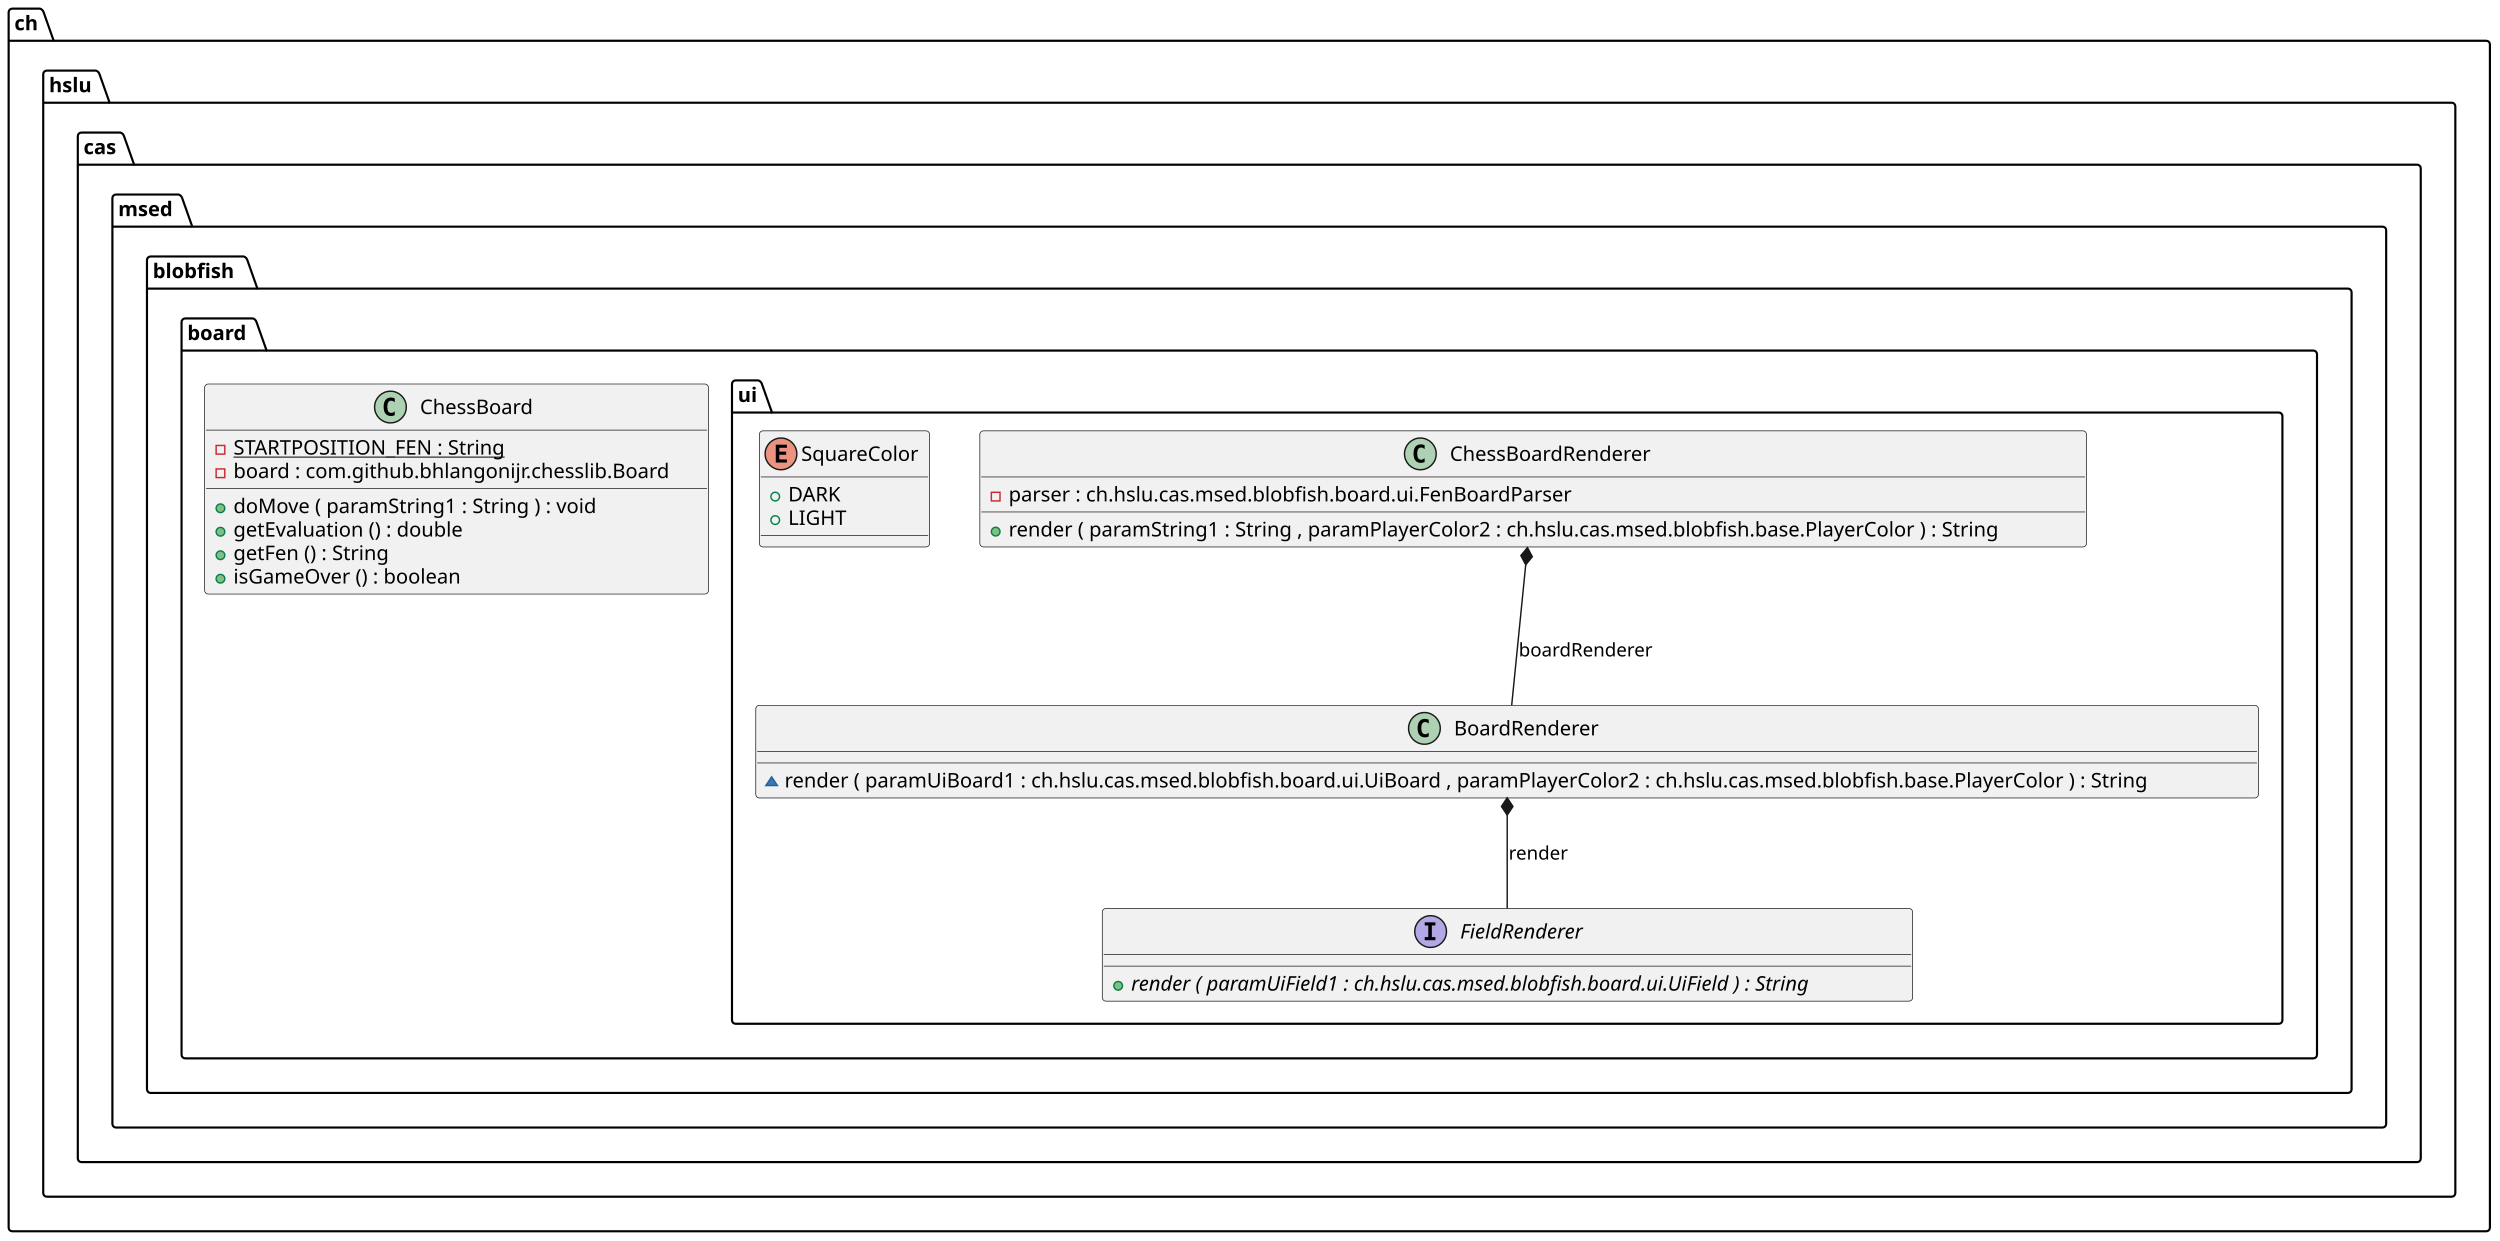
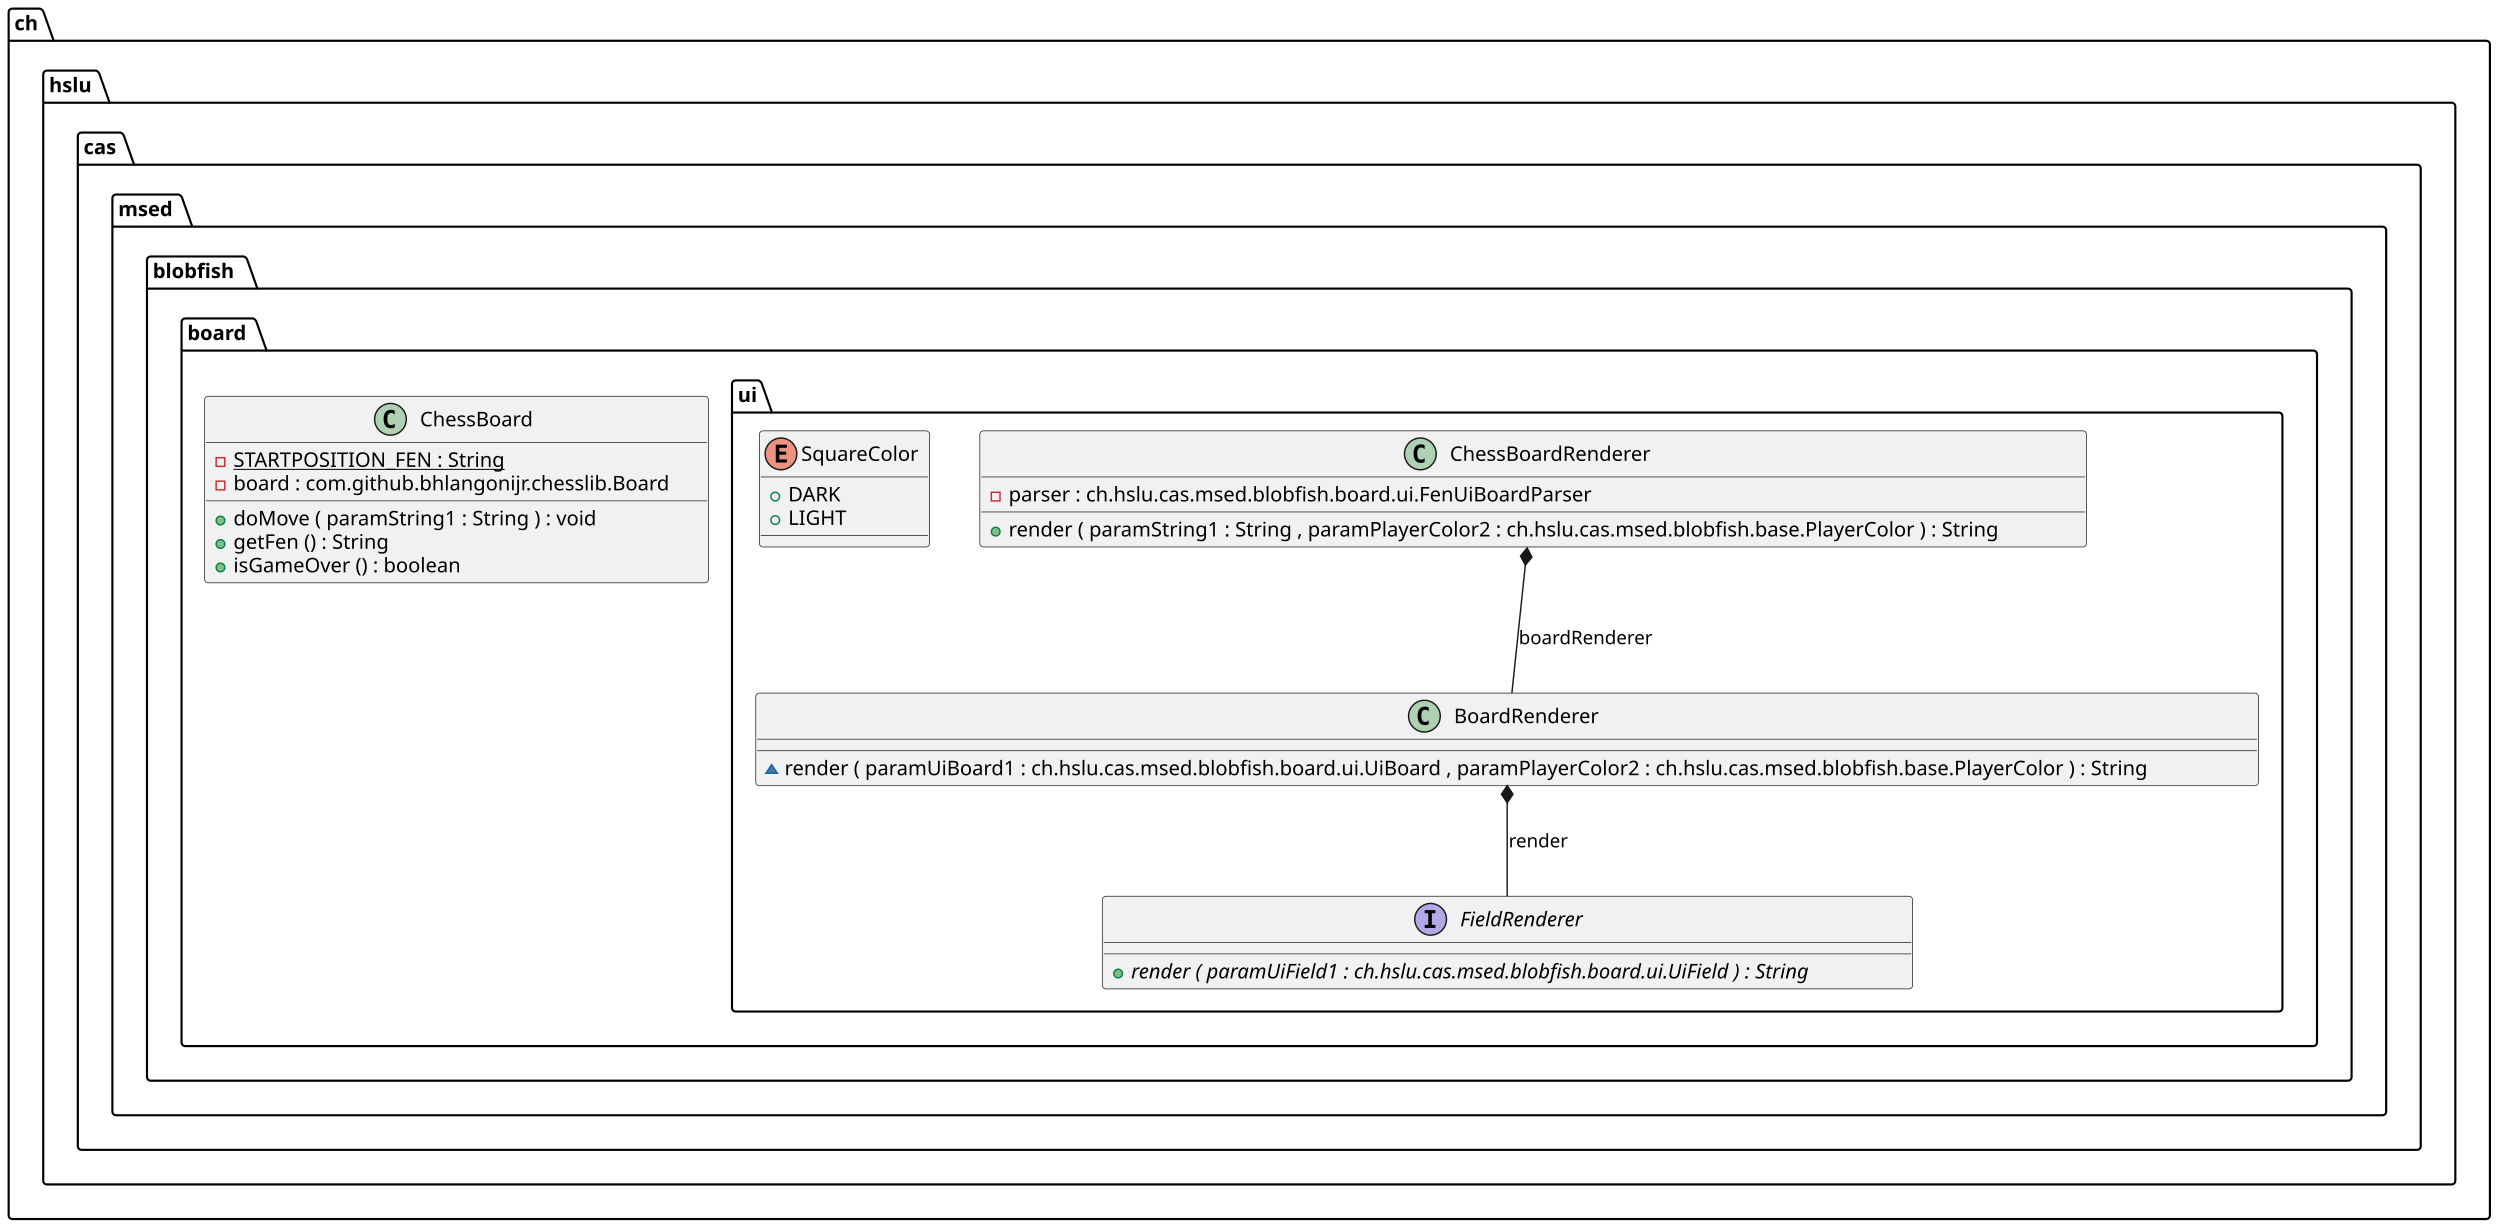
- <svg xmlns="http://www.w3.org/2000/svg" contentStyleType="text/css" data-diagram-type="CLASS" height="861px" preserveAspectRatio="none" style="width:1735px;height:861px;background:#FFFFFF;" version="1.1" viewBox="0 0 1735 861" width="1735px" zoomAndPan="magnify">
+ <svg xmlns="http://www.w3.org/2000/svg" contentStyleType="text/css" data-diagram-type="CLASS" height="853px" preserveAspectRatio="none" style="width:1735px;height:853px;background:#FFFFFF;" version="1.1" viewBox="0 0 1735 853" width="1735px" zoomAndPan="magnify">
  <defs />
  <g>
    <g class="cluster" data-entity="ch" data-source-line="2" data-uid="ent0003" id="cluster_ch">
-       <path d="M8.5,6 L27.766,6 A3.75,3.75 0 0 1 30.266,8.5 L37.266,28.297 L1725.5,28.297 A2.5,2.5 0 0 1 1728,30.797 L1728,852 A2.5,2.5 0 0 1 1725.5,854.5 L8.5,854.5 A2.5,2.5 0 0 1 6,852 L6,8.5 A2.5,2.5 0 0 1 8.5,6" fill="none" style="stroke:#000000;stroke-width:1.5;" />
+       <path d="M8.5,6 L27.766,6 A3.75,3.75 0 0 1 30.266,8.5 L37.266,28.297 L1725.5,28.297 A2.5,2.5 0 0 1 1728,30.797 L1728,843.5 A2.5,2.5 0 0 1 1725.5,846 L8.5,846 A2.5,2.5 0 0 1 6,843.5 L6,8.5 A2.5,2.5 0 0 1 8.5,6" fill="none" style="stroke:#000000;stroke-width:1.5;" />
      <line style="stroke:#000000;stroke-width:1.5;" x1="6" x2="37.266" y1="28.297" y2="28.297" />
      <text fill="#000000" font-family="sans-serif" font-size="14" font-weight="bold" lengthAdjust="spacing" textLength="18.266" x="10" y="20.995">ch</text>
    </g>
    <g class="cluster" data-entity="hslu" data-source-line="2" data-uid="ent0004" id="cluster_hslu">
-       <path d="M32.5,49 L66.565,49 A3.75,3.75 0 0 1 69.065,51.5 L76.065,71.297 L1701.5,71.297 A2.5,2.5 0 0 1 1704,73.797 L1704,828 A2.5,2.5 0 0 1 1701.5,830.5 L32.5,830.5 A2.5,2.5 0 0 1 30,828 L30,51.5 A2.5,2.5 0 0 1 32.5,49" fill="none" style="stroke:#000000;stroke-width:1.5;" />
+       <path d="M32.5,49 L66.565,49 A3.75,3.75 0 0 1 69.065,51.5 L76.065,71.297 L1701.5,71.297 A2.5,2.5 0 0 1 1704,73.797 L1704,819.5 A2.5,2.5 0 0 1 1701.5,822 L32.5,822 A2.5,2.5 0 0 1 30,819.5 L30,51.5 A2.5,2.5 0 0 1 32.5,49" fill="none" style="stroke:#000000;stroke-width:1.5;" />
      <line style="stroke:#000000;stroke-width:1.5;" x1="30" x2="76.065" y1="71.297" y2="71.297" />
      <text fill="#000000" font-family="sans-serif" font-size="14" font-weight="bold" lengthAdjust="spacing" textLength="33.065" x="34" y="63.995">hslu</text>
    </g>
    <g class="cluster" data-entity="cas" data-source-line="2" data-uid="ent0005" id="cluster_cas">
-       <path d="M56.5,92 L83.579,92 A3.75,3.75 0 0 1 86.079,94.5 L93.079,114.297 L1677.5,114.297 A2.5,2.5 0 0 1 1680,116.797 L1680,804 A2.5,2.5 0 0 1 1677.5,806.5 L56.5,806.5 A2.5,2.5 0 0 1 54,804 L54,94.5 A2.5,2.5 0 0 1 56.5,92" fill="none" style="stroke:#000000;stroke-width:1.5;" />
+       <path d="M56.5,92 L83.579,92 A3.75,3.75 0 0 1 86.079,94.5 L93.079,114.297 L1677.5,114.297 A2.5,2.5 0 0 1 1680,116.797 L1680,795.5 A2.5,2.5 0 0 1 1677.5,798 L56.5,798 A2.5,2.5 0 0 1 54,795.5 L54,94.5 A2.5,2.5 0 0 1 56.5,92" fill="none" style="stroke:#000000;stroke-width:1.5;" />
      <line style="stroke:#000000;stroke-width:1.5;" x1="54" x2="93.079" y1="114.297" y2="114.297" />
      <text fill="#000000" font-family="sans-serif" font-size="14" font-weight="bold" lengthAdjust="spacing" textLength="26.079" x="58" y="106.995">cas</text>
    </g>
    <g class="cluster" data-entity="msed" data-source-line="2" data-uid="ent0006" id="cluster_msed">
-       <path d="M80.5,135 L123.938,135 A3.75,3.75 0 0 1 126.438,137.5 L133.438,157.297 L1653.5,157.297 A2.5,2.5 0 0 1 1656,159.797 L1656,780 A2.5,2.5 0 0 1 1653.5,782.5 L80.5,782.5 A2.5,2.5 0 0 1 78,780 L78,137.5 A2.5,2.5 0 0 1 80.5,135" fill="none" style="stroke:#000000;stroke-width:1.5;" />
+       <path d="M80.5,135 L123.938,135 A3.75,3.75 0 0 1 126.438,137.5 L133.438,157.297 L1653.5,157.297 A2.5,2.5 0 0 1 1656,159.797 L1656,771.5 A2.5,2.5 0 0 1 1653.5,774 L80.5,774 A2.5,2.5 0 0 1 78,771.5 L78,137.5 A2.5,2.5 0 0 1 80.5,135" fill="none" style="stroke:#000000;stroke-width:1.5;" />
      <line style="stroke:#000000;stroke-width:1.5;" x1="78" x2="133.438" y1="157.297" y2="157.297" />
      <text fill="#000000" font-family="sans-serif" font-size="14" font-weight="bold" lengthAdjust="spacing" textLength="42.438" x="82" y="149.995">msed</text>
    </g>
    <g class="cluster" data-entity="blobfish" data-source-line="2" data-uid="ent0007" id="cluster_blobfish">
-       <path d="M104.5,178 L169.149,178 A3.75,3.75 0 0 1 171.649,180.5 L178.649,200.297 L1629.5,200.297 A2.5,2.5 0 0 1 1632,202.797 L1632,756 A2.5,2.5 0 0 1 1629.5,758.5 L104.5,758.5 A2.5,2.5 0 0 1 102,756 L102,180.5 A2.5,2.5 0 0 1 104.5,178" fill="none" style="stroke:#000000;stroke-width:1.5;" />
+       <path d="M104.5,178 L169.149,178 A3.75,3.75 0 0 1 171.649,180.5 L178.649,200.297 L1629.5,200.297 A2.5,2.5 0 0 1 1632,202.797 L1632,747.5 A2.5,2.5 0 0 1 1629.5,750 L104.5,750 A2.5,2.5 0 0 1 102,747.5 L102,180.5 A2.5,2.5 0 0 1 104.5,178" fill="none" style="stroke:#000000;stroke-width:1.5;" />
      <line style="stroke:#000000;stroke-width:1.5;" x1="102" x2="178.649" y1="200.297" y2="200.297" />
      <text fill="#000000" font-family="sans-serif" font-size="14" font-weight="bold" lengthAdjust="spacing" textLength="63.649" x="106" y="192.995">blobfish</text>
    </g>
    <g class="cluster" data-entity="board" data-source-line="2" data-uid="ent0008" id="cluster_board">
-       <path d="M128.5,221 L175.513,221 A3.75,3.75 0 0 1 178.013,223.5 L185.013,243.297 L1605.5,243.297 A2.5,2.5 0 0 1 1608,245.797 L1608,732 A2.5,2.5 0 0 1 1605.5,734.5 L128.5,734.5 A2.5,2.5 0 0 1 126,732 L126,223.5 A2.5,2.5 0 0 1 128.5,221" fill="none" style="stroke:#000000;stroke-width:1.5;" />
+       <path d="M128.5,221 L175.513,221 A3.75,3.75 0 0 1 178.013,223.5 L185.013,243.297 L1605.5,243.297 A2.5,2.5 0 0 1 1608,245.797 L1608,723.5 A2.5,2.5 0 0 1 1605.5,726 L128.5,726 A2.5,2.5 0 0 1 126,723.5 L126,223.5 A2.5,2.5 0 0 1 128.5,221" fill="none" style="stroke:#000000;stroke-width:1.5;" />
      <line style="stroke:#000000;stroke-width:1.5;" x1="126" x2="185.013" y1="243.297" y2="243.297" />
      <text fill="#000000" font-family="sans-serif" font-size="14" font-weight="bold" lengthAdjust="spacing" textLength="46.013" x="130" y="235.995">board</text>
    </g>
-     <g class="cluster" data-entity="ui" data-source-line="12" data-uid="ent0010" id="cluster_ui">
-       <path d="M510.5,264 L526.266,264 A3.75,3.75 0 0 1 528.766,266.5 L535.766,286.297 L1581.5,286.297 A2.5,2.5 0 0 1 1584,288.797 L1584,708 A2.5,2.5 0 0 1 1581.5,710.5 L510.5,710.5 A2.5,2.5 0 0 1 508,708 L508,266.5 A2.5,2.5 0 0 1 510.5,264" fill="none" style="stroke:#000000;stroke-width:1.5;" />
+     <g class="cluster" data-entity="ui" data-source-line="11" data-uid="ent0010" id="cluster_ui">
+       <path d="M510.5,264 L526.266,264 A3.75,3.75 0 0 1 528.766,266.5 L535.766,286.297 L1581.5,286.297 A2.5,2.5 0 0 1 1584,288.797 L1584,699.5 A2.5,2.5 0 0 1 1581.5,702 L510.5,702 A2.5,2.5 0 0 1 508,699.5 L508,266.5 A2.5,2.5 0 0 1 510.5,264" fill="none" style="stroke:#000000;stroke-width:1.5;" />
      <line style="stroke:#000000;stroke-width:1.5;" x1="508" x2="535.766" y1="286.297" y2="286.297" />
      <text fill="#000000" font-family="sans-serif" font-size="14" font-weight="bold" lengthAdjust="spacing" textLength="14.766" x="512" y="278.995">ui</text>
    </g>
    <g class="entity" data-entity="ChessBoard" data-source-line="2" data-uid="ent0002" id="entity_ChessBoard">
-       <rect fill="#F1F1F1" height="145.781" rx="2.5" ry="2.5" style="stroke:#181818;stroke-width:0.5;" width="349.682" x="142" y="266.5" />
-       <ellipse cx="270.97" cy="282.5" fill="#ADD1B2" rx="11" ry="11" style="stroke:#181818;stroke-width:1;" />
-       <path d="M273.939,288.141 Q273.361,288.438 272.72,288.578 Q272.08,288.734 271.377,288.734 Q268.877,288.734 267.548,287.094 Q266.236,285.438 266.236,282.312 Q266.236,279.188 267.548,277.531 Q268.877,275.875 271.377,275.875 Q272.08,275.875 272.72,276.031 Q273.377,276.188 273.939,276.484 L273.939,279.203 Q273.314,278.625 272.72,278.359 Q272.127,278.078 271.502,278.078 Q270.158,278.078 269.47,279.156 Q268.783,280.219 268.783,282.312 Q268.783,284.406 269.47,285.484 Q270.158,286.547 271.502,286.547 Q272.127,286.547 272.72,286.281 Q273.314,286 273.939,285.422 L273.939,288.141 Z " fill="#000000" />
-       <text fill="#000000" font-family="sans-serif" font-size="14" lengthAdjust="spacing" textLength="83.241" x="291.47" y="287.347">ChessBoard</text>
-       <line style="stroke:#181818;stroke-width:0.5;" x1="143" x2="490.682" y1="298.5" y2="298.5" />
-       <rect fill="none" height="6" style="stroke:#C82930;stroke-width:1;" width="6" x="150" y="309.148" />
-       <text fill="#000000" font-family="sans-serif" font-size="14" lengthAdjust="spacing" text-decoration="underline" textLength="201.715" x="162" y="315.495">STARTPOSITION_FEN : String</text>
-       <rect fill="none" height="6" style="stroke:#C82930;stroke-width:1;" width="6" x="150" y="325.445" />
-       <text fill="#000000" font-family="sans-serif" font-size="14" lengthAdjust="spacing" textLength="323.682" x="162" y="331.792">board : com.github.bhlangonijr.chesslib.Board</text>
-       <line style="stroke:#181818;stroke-width:0.5;" x1="143" x2="490.682" y1="339.094" y2="339.094" />
-       <ellipse cx="153" cy="352.742" fill="#84BE84" rx="3" ry="3" style="stroke:#038048;stroke-width:1;" />
-       <text fill="#000000" font-family="sans-serif" font-size="14" lengthAdjust="spacing" textLength="274.039" x="162" y="356.089">doMove ( paramString1 : String ) : void</text>
-       <ellipse cx="153" cy="369.039" fill="#84BE84" rx="3" ry="3" style="stroke:#038048;stroke-width:1;" />
-       <text fill="#000000" font-family="sans-serif" font-size="14" lengthAdjust="spacing" textLength="173.565" x="162" y="372.386">getEvaluation () : double</text>
-       <ellipse cx="153" cy="385.336" fill="#84BE84" rx="3" ry="3" style="stroke:#038048;stroke-width:1;" />
-       <text fill="#000000" font-family="sans-serif" font-size="14" lengthAdjust="spacing" textLength="119.301" x="162" y="388.683">getFen () : String</text>
-       <ellipse cx="153" cy="401.633" fill="#84BE84" rx="3" ry="3" style="stroke:#038048;stroke-width:1;" />
-       <text fill="#000000" font-family="sans-serif" font-size="14" lengthAdjust="spacing" textLength="171.5" x="162" y="404.979">isGameOver () : boolean</text>
+       <rect fill="#F1F1F1" height="129.484" rx="2.5" ry="2.5" style="stroke:#181818;stroke-width:0.5;" width="349.682" x="142" y="275" />
+       <ellipse cx="270.97" cy="291" fill="#ADD1B2" rx="11" ry="11" style="stroke:#181818;stroke-width:1;" />
+       <path d="M273.939,296.641 Q273.361,296.938 272.72,297.078 Q272.08,297.234 271.377,297.234 Q268.877,297.234 267.548,295.594 Q266.236,293.938 266.236,290.812 Q266.236,287.688 267.548,286.031 Q268.877,284.375 271.377,284.375 Q272.08,284.375 272.72,284.531 Q273.377,284.688 273.939,284.984 L273.939,287.703 Q273.314,287.125 272.72,286.859 Q272.127,286.578 271.502,286.578 Q270.158,286.578 269.47,287.656 Q268.783,288.719 268.783,290.812 Q268.783,292.906 269.47,293.984 Q270.158,295.047 271.502,295.047 Q272.127,295.047 272.72,294.781 Q273.314,294.5 273.939,293.922 L273.939,296.641 Z " fill="#000000" />
+       <text fill="#000000" font-family="sans-serif" font-size="14" lengthAdjust="spacing" textLength="83.241" x="291.47" y="295.847">ChessBoard</text>
+       <line style="stroke:#181818;stroke-width:0.5;" x1="143" x2="490.682" y1="307" y2="307" />
+       <rect fill="none" height="6" style="stroke:#C82930;stroke-width:1;" width="6" x="150" y="317.648" />
+       <text fill="#000000" font-family="sans-serif" font-size="14" lengthAdjust="spacing" text-decoration="underline" textLength="201.715" x="162" y="323.995">STARTPOSITION_FEN : String</text>
+       <rect fill="none" height="6" style="stroke:#C82930;stroke-width:1;" width="6" x="150" y="333.945" />
+       <text fill="#000000" font-family="sans-serif" font-size="14" lengthAdjust="spacing" textLength="323.682" x="162" y="340.292">board : com.github.bhlangonijr.chesslib.Board</text>
+       <line style="stroke:#181818;stroke-width:0.5;" x1="143" x2="490.682" y1="347.594" y2="347.594" />
+       <ellipse cx="153" cy="361.242" fill="#84BE84" rx="3" ry="3" style="stroke:#038048;stroke-width:1;" />
+       <text fill="#000000" font-family="sans-serif" font-size="14" lengthAdjust="spacing" textLength="274.039" x="162" y="364.589">doMove ( paramString1 : String ) : void</text>
+       <ellipse cx="153" cy="377.539" fill="#84BE84" rx="3" ry="3" style="stroke:#038048;stroke-width:1;" />
+       <text fill="#000000" font-family="sans-serif" font-size="14" lengthAdjust="spacing" textLength="119.301" x="162" y="380.886">getFen () : String</text>
+       <ellipse cx="153" cy="393.836" fill="#84BE84" rx="3" ry="3" style="stroke:#038048;stroke-width:1;" />
+       <text fill="#000000" font-family="sans-serif" font-size="14" lengthAdjust="spacing" textLength="171.5" x="162" y="397.183">isGameOver () : boolean</text>
    </g>
-     <g class="entity" data-entity="BoardRenderer" data-source-line="12" data-uid="ent0009" id="entity_BoardRenderer">
-       <rect fill="#F1F1F1" height="64.297" rx="2.5" ry="2.5" style="stroke:#181818;stroke-width:0.5;" width="1042.832" x="524.5" y="489.5" />
-       <ellipse cx="988.551" cy="505.5" fill="#ADD1B2" rx="11" ry="11" style="stroke:#181818;stroke-width:1;" />
-       <path d="M991.519,511.141 Q990.941,511.438 990.301,511.578 Q989.66,511.734 988.957,511.734 Q986.457,511.734 985.129,510.094 Q983.816,508.438 983.816,505.312 Q983.816,502.188 985.129,500.531 Q986.457,498.875 988.957,498.875 Q989.66,498.875 990.301,499.031 Q990.957,499.188 991.519,499.484 L991.519,502.203 Q990.894,501.625 990.301,501.359 Q989.707,501.078 989.082,501.078 Q987.738,501.078 987.051,502.156 Q986.363,503.219 986.363,505.312 Q986.363,507.406 987.051,508.484 Q987.738,509.547 989.082,509.547 Q989.707,509.547 990.301,509.281 Q990.894,509 991.519,508.422 L991.519,511.141 Z " fill="#000000" />
-       <text fill="#000000" font-family="sans-serif" font-size="14" lengthAdjust="spacing" textLength="106.231" x="1009.051" y="510.347">BoardRenderer</text>
-       <line style="stroke:#181818;stroke-width:0.5;" x1="525.5" x2="1566.332" y1="521.5" y2="521.5" />
-       <line style="stroke:#181818;stroke-width:0.5;" x1="525.5" x2="1566.332" y1="529.5" y2="529.5" />
-       <polygon fill="#4177AF" points="535.5,539.148,531.5,545.148,539.5,545.148" style="stroke:#1963A0;stroke-width:1;" />
-       <text fill="#000000" font-family="sans-serif" font-size="14" lengthAdjust="spacing" textLength="1016.832" x="544.5" y="546.495">render ( paramUiBoard1 : ch.hslu.cas.msed.blobfish.board.ui.UiBoard , paramPlayerColor2 : ch.hslu.cas.msed.blobfish.base.PlayerColor ) : String</text>
+     <g class="entity" data-entity="BoardRenderer" data-source-line="11" data-uid="ent0009" id="entity_BoardRenderer">
+       <rect fill="#F1F1F1" height="64.297" rx="2.5" ry="2.5" style="stroke:#181818;stroke-width:0.5;" width="1042.832" x="524.5" y="481" />
+       <ellipse cx="988.551" cy="497" fill="#ADD1B2" rx="11" ry="11" style="stroke:#181818;stroke-width:1;" />
+       <path d="M991.519,502.641 Q990.941,502.938 990.301,503.078 Q989.66,503.234 988.957,503.234 Q986.457,503.234 985.129,501.594 Q983.816,499.938 983.816,496.812 Q983.816,493.688 985.129,492.031 Q986.457,490.375 988.957,490.375 Q989.66,490.375 990.301,490.531 Q990.957,490.688 991.519,490.984 L991.519,493.703 Q990.894,493.125 990.301,492.859 Q989.707,492.578 989.082,492.578 Q987.738,492.578 987.051,493.656 Q986.363,494.719 986.363,496.812 Q986.363,498.906 987.051,499.984 Q987.738,501.047 989.082,501.047 Q989.707,501.047 990.301,500.781 Q990.894,500.5 991.519,499.922 L991.519,502.641 Z " fill="#000000" />
+       <text fill="#000000" font-family="sans-serif" font-size="14" lengthAdjust="spacing" textLength="106.231" x="1009.051" y="501.847">BoardRenderer</text>
+       <line style="stroke:#181818;stroke-width:0.5;" x1="525.5" x2="1566.332" y1="513" y2="513" />
+       <line style="stroke:#181818;stroke-width:0.5;" x1="525.5" x2="1566.332" y1="521" y2="521" />
+       <polygon fill="#4177AF" points="535.5,530.648,531.5,536.648,539.5,536.648" style="stroke:#1963A0;stroke-width:1;" />
+       <text fill="#000000" font-family="sans-serif" font-size="14" lengthAdjust="spacing" textLength="1016.832" x="544.5" y="537.995">render ( paramUiBoard1 : ch.hslu.cas.msed.blobfish.board.ui.UiBoard , paramPlayerColor2 : ch.hslu.cas.msed.blobfish.base.PlayerColor ) : String</text>
    </g>
-     <g class="entity" data-entity="ChessBoardRenderer" data-source-line="17" data-uid="ent0011" id="entity_ChessBoardRenderer">
+     <g class="entity" data-entity="ChessBoardRenderer" data-source-line="16" data-uid="ent0011" id="entity_ChessBoardRenderer">
      <rect fill="#F1F1F1" height="80.594" rx="2.5" ry="2.5" style="stroke:#181818;stroke-width:0.5;" width="768.034" x="680" y="299" />
      <ellipse cx="985.727" cy="315" fill="#ADD1B2" rx="11" ry="11" style="stroke:#181818;stroke-width:1;" />
      <path d="M988.696,320.641 Q988.118,320.938 987.477,321.078 Q986.836,321.234 986.133,321.234 Q983.633,321.234 982.305,319.594 Q980.993,317.938 980.993,314.812 Q980.993,311.688 982.305,310.031 Q983.633,308.375 986.133,308.375 Q986.836,308.375 987.477,308.531 Q988.133,308.688 988.696,308.984 L988.696,311.703 Q988.071,311.125 987.477,310.859 Q986.883,310.578 986.258,310.578 Q984.915,310.578 984.227,311.656 Q983.54,312.719 983.54,314.812 Q983.54,316.906 984.227,317.984 Q984.915,319.047 986.258,319.047 Q986.883,319.047 987.477,318.781 Q988.071,318.5 988.696,317.922 L988.696,320.641 Z " fill="#000000" />
      <text fill="#000000" font-family="sans-serif" font-size="14" lengthAdjust="spacing" textLength="148.08" x="1006.227" y="319.847">ChessBoardRenderer</text>
      <line style="stroke:#181818;stroke-width:0.5;" x1="681" x2="1447.034" y1="331" y2="331" />
      <rect fill="none" height="6" style="stroke:#C82930;stroke-width:1;" width="6" x="688" y="341.648" />
-       <text fill="#000000" font-family="sans-serif" font-size="14" lengthAdjust="spacing" textLength="417.177" x="700" y="347.995">parser : ch.hslu.cas.msed.blobfish.board.ui.FenBoardParser</text>
+       <text fill="#000000" font-family="sans-serif" font-size="14" lengthAdjust="spacing" textLength="431.313" x="700" y="347.995">parser : ch.hslu.cas.msed.blobfish.board.ui.FenUiBoardParser</text>
      <line style="stroke:#181818;stroke-width:0.5;" x1="681" x2="1447.034" y1="355.297" y2="355.297" />
      <ellipse cx="691" cy="368.945" fill="#84BE84" rx="3" ry="3" style="stroke:#038048;stroke-width:1;" />
      <text fill="#000000" font-family="sans-serif" font-size="14" lengthAdjust="spacing" textLength="742.034" x="700" y="372.292">render ( paramString1 : String , paramPlayerColor2 : ch.hslu.cas.msed.blobfish.base.PlayerColor ) : String</text>
    </g>
-     <g class="entity" data-entity="FieldRenderer" data-source-line="23" data-uid="ent0012" id="entity_FieldRenderer">
-       <rect fill="#F1F1F1" height="64.297" rx="2.5" ry="2.5" style="stroke:#181818;stroke-width:0.5;" width="562.375" x="765" y="630.5" />
-       <ellipse cx="992.852" cy="646.5" fill="#B4A7E5" rx="11" ry="11" style="stroke:#181818;stroke-width:1;" />
-       <path d="M988.774,642.266 L988.774,640.109 L996.165,640.109 L996.165,642.266 L993.696,642.266 L993.696,650.344 L996.165,650.344 L996.165,652.5 L988.774,652.5 L988.774,650.344 L991.243,650.344 L991.243,642.266 L988.774,642.266 Z " fill="#000000" />
-       <text fill="#000000" font-family="sans-serif" font-size="14" font-style="italic" lengthAdjust="spacing" textLength="98.171" x="1013.352" y="651.347">FieldRenderer</text>
-       <line style="stroke:#181818;stroke-width:0.5;" x1="766" x2="1326.375" y1="662.5" y2="662.5" />
-       <line style="stroke:#181818;stroke-width:0.5;" x1="766" x2="1326.375" y1="670.5" y2="670.5" />
-       <ellipse cx="776" cy="684.148" fill="#84BE84" rx="3" ry="3" style="stroke:#038048;stroke-width:1;" />
-       <text fill="#000000" font-family="sans-serif" font-size="14" font-style="italic" lengthAdjust="spacing" textLength="536.375" x="785" y="687.495">render ( paramUiField1 : ch.hslu.cas.msed.blobfish.board.ui.UiField ) : String</text>
+     <g class="entity" data-entity="FieldRenderer" data-source-line="22" data-uid="ent0012" id="entity_FieldRenderer">
+       <rect fill="#F1F1F1" height="64.297" rx="2.5" ry="2.5" style="stroke:#181818;stroke-width:0.5;" width="562.375" x="765" y="622" />
+       <ellipse cx="992.852" cy="638" fill="#B4A7E5" rx="11" ry="11" style="stroke:#181818;stroke-width:1;" />
+       <path d="M988.774,633.766 L988.774,631.609 L996.165,631.609 L996.165,633.766 L993.696,633.766 L993.696,641.844 L996.165,641.844 L996.165,644 L988.774,644 L988.774,641.844 L991.243,641.844 L991.243,633.766 L988.774,633.766 Z " fill="#000000" />
+       <text fill="#000000" font-family="sans-serif" font-size="14" font-style="italic" lengthAdjust="spacing" textLength="98.171" x="1013.352" y="642.847">FieldRenderer</text>
+       <line style="stroke:#181818;stroke-width:0.5;" x1="766" x2="1326.375" y1="654" y2="654" />
+       <line style="stroke:#181818;stroke-width:0.5;" x1="766" x2="1326.375" y1="662" y2="662" />
+       <ellipse cx="776" cy="675.648" fill="#84BE84" rx="3" ry="3" style="stroke:#038048;stroke-width:1;" />
+       <text fill="#000000" font-family="sans-serif" font-size="14" font-style="italic" lengthAdjust="spacing" textLength="536.375" x="785" y="678.995">render ( paramUiField1 : ch.hslu.cas.msed.blobfish.board.ui.UiField ) : String</text>
    </g>
-     <g class="entity" data-entity="SquareColor" data-source-line="28" data-uid="ent0013" id="entity_SquareColor">
+     <g class="entity" data-entity="SquareColor" data-source-line="27" data-uid="ent0013" id="entity_SquareColor">
      <rect fill="#F1F1F1" height="80.594" rx="2.5" ry="2.5" style="stroke:#181818;stroke-width:0.5;" width="118.147" x="527" y="299" />
      <ellipse cx="542" cy="315" fill="#EB937F" rx="11" ry="11" style="stroke:#181818;stroke-width:1;" />
      <path d="M546.109,321 L538.391,321 L538.391,308.609 L546.109,308.609 L546.109,310.766 L540.844,310.766 L540.844,313.438 L545.609,313.438 L545.609,315.594 L540.844,315.594 L540.844,318.844 L546.109,318.844 L546.109,321 Z " fill="#000000" />
      <text fill="#000000" font-family="sans-serif" font-size="14" lengthAdjust="spacing" textLength="86.147" x="556" y="319.847">SquareColor</text>
      <line style="stroke:#181818;stroke-width:0.5;" x1="528" x2="644.146" y1="331" y2="331" />
      <ellipse cx="538" cy="344.648" fill="none" rx="3" ry="3" style="stroke:#038048;stroke-width:1;" />
      <text fill="#000000" font-family="sans-serif" font-size="14" lengthAdjust="spacing" textLength="39.266" x="547" y="347.995">DARK</text>
      <ellipse cx="538" cy="360.945" fill="none" rx="3" ry="3" style="stroke:#038048;stroke-width:1;" />
      <text fill="#000000" font-family="sans-serif" font-size="14" lengthAdjust="spacing" textLength="41.856" x="547" y="364.292">LIGHT</text>
      <line style="stroke:#181818;stroke-width:0.5;" x1="528" x2="644.146" y1="371.594" y2="371.594" />
    </g>
-     <g class="link" data-entity-1="BoardRenderer" data-entity-2="FieldRenderer" data-source-line="36" data-uid="lnk14" id="link_BoardRenderer_FieldRenderer">
-       <path codeLine="36" d="M1046,565.69 C1046,588.59 1046,607.54 1046,630.41" fill="none" id="BoardRenderer-backto-FieldRenderer" style="stroke:#181818;stroke-width:1;" />
-       <polygon fill="#181818" points="1046,553.69,1042,559.69,1046,565.69,1050,559.69,1046,553.69" style="stroke:#181818;stroke-width:1;" />
-       <text fill="#000000" font-family="sans-serif" font-size="13" lengthAdjust="spacing" textLength="43.177" x="1047" y="596.567">render</text>
+     <g class="link" data-entity-1="BoardRenderer" data-entity-2="FieldRenderer" data-source-line="35" data-uid="lnk14" id="link_BoardRenderer_FieldRenderer">
+       <path codeLine="35" d="M1046,557.19 C1046,580.09 1046,599.04 1046,621.91" fill="none" id="BoardRenderer-backto-FieldRenderer" style="stroke:#181818;stroke-width:1;" />
+       <polygon fill="#181818" points="1046,545.19,1042,551.19,1046,557.19,1050,551.19,1046,545.19" style="stroke:#181818;stroke-width:1;" />
+       <text fill="#000000" font-family="sans-serif" font-size="13" lengthAdjust="spacing" textLength="43.177" x="1047" y="588.067">render</text>
    </g>
-     <g class="link" data-entity-1="ChessBoardRenderer" data-entity-2="BoardRenderer" data-source-line="37" data-uid="lnk15" id="link_ChessBoardRenderer_BoardRenderer">
-       <path codeLine="37" d="M1058.856,391.94 C1055.566,424.851 1052.14,459.14 1049.11,489.45" fill="none" id="ChessBoardRenderer-backto-BoardRenderer" style="stroke:#181818;stroke-width:1;" />
-       <polygon fill="#181818" points="1060.05,380,1055.473,385.572,1058.856,391.94,1063.433,386.368,1060.05,380" style="stroke:#181818;stroke-width:1;" />
-       <text fill="#000000" font-family="sans-serif" font-size="13" lengthAdjust="spacing" textLength="97.976" x="1054" y="455.567">boardRenderer</text>
+     <g class="link" data-entity-1="ChessBoardRenderer" data-entity-2="BoardRenderer" data-source-line="36" data-uid="lnk15" id="link_ChessBoardRenderer_BoardRenderer">
+       <path codeLine="36" d="M1058.577,392.214 C1055.357,422.884 1052.22,452.77 1049.25,480.99" fill="none" id="ChessBoardRenderer-backto-BoardRenderer" style="stroke:#181818;stroke-width:1;" />
+       <polygon fill="#181818" points="1059.83,380.28,1055.225,385.829,1058.577,392.214,1063.182,386.665,1059.83,380.28" style="stroke:#181818;stroke-width:1;" />
+       <text fill="#000000" font-family="sans-serif" font-size="13" lengthAdjust="spacing" textLength="97.976" x="1054" y="447.067">boardRenderer</text>
    </g>
  </g>
</svg>
